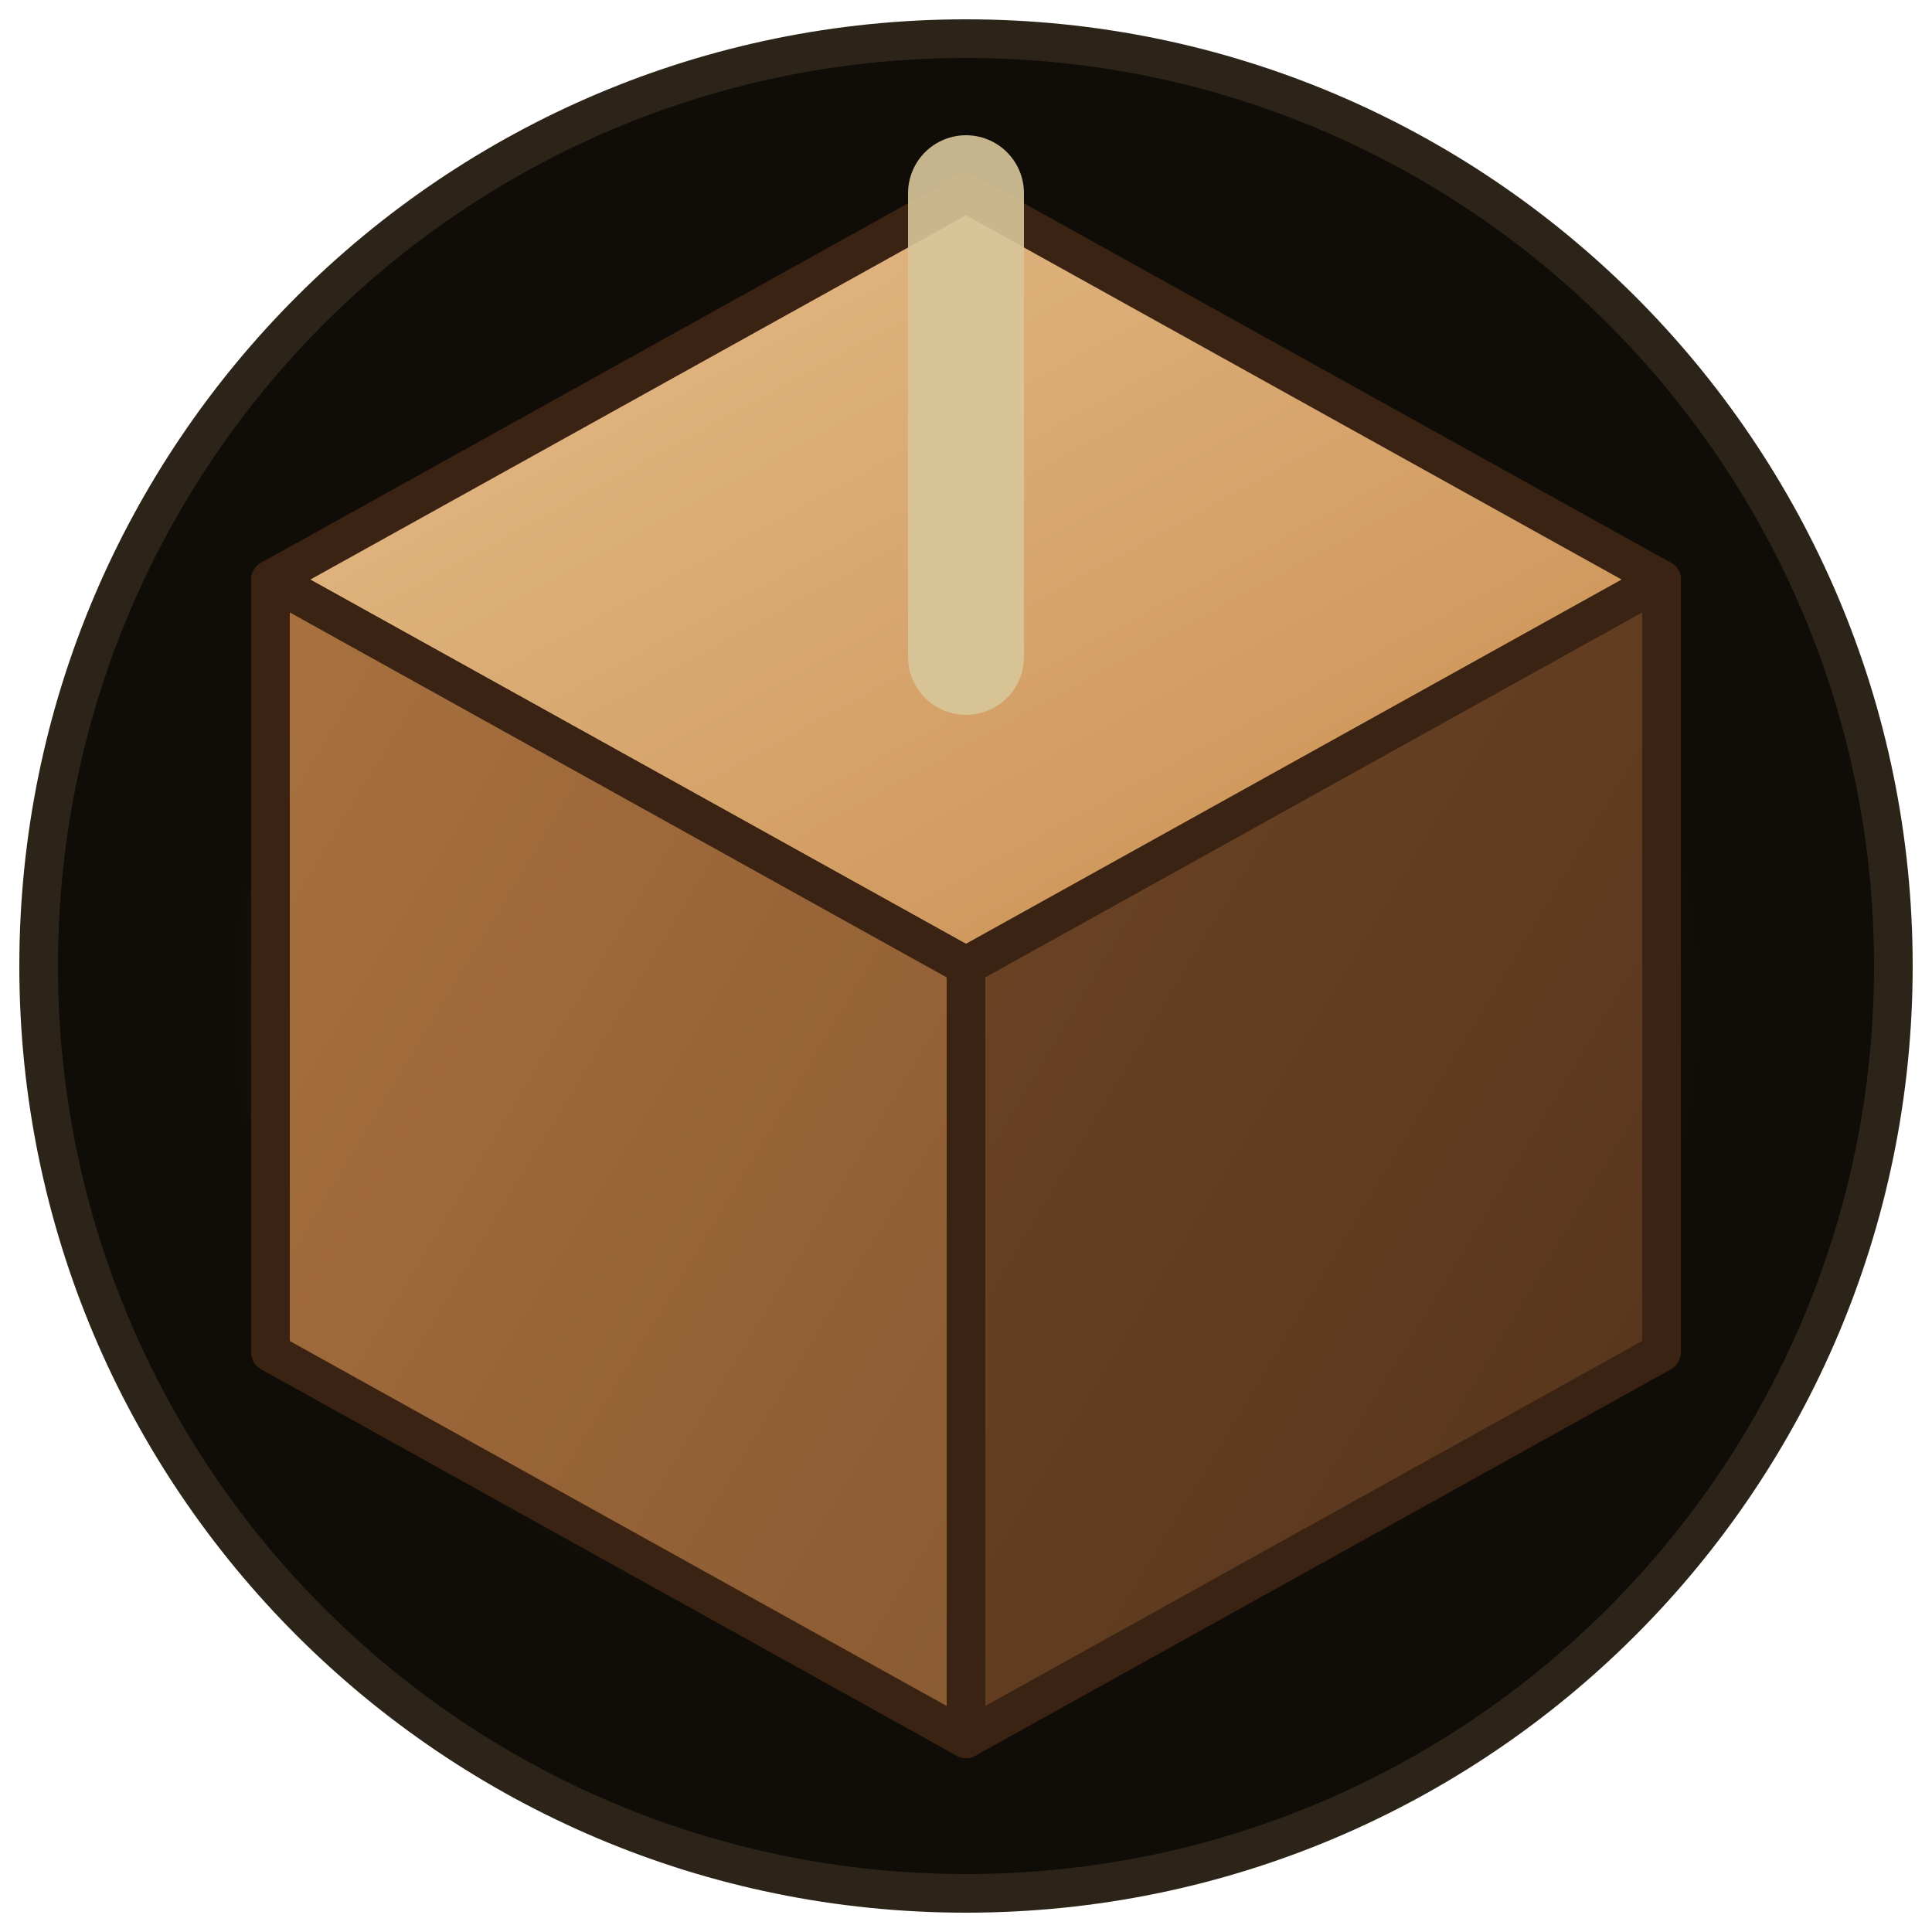
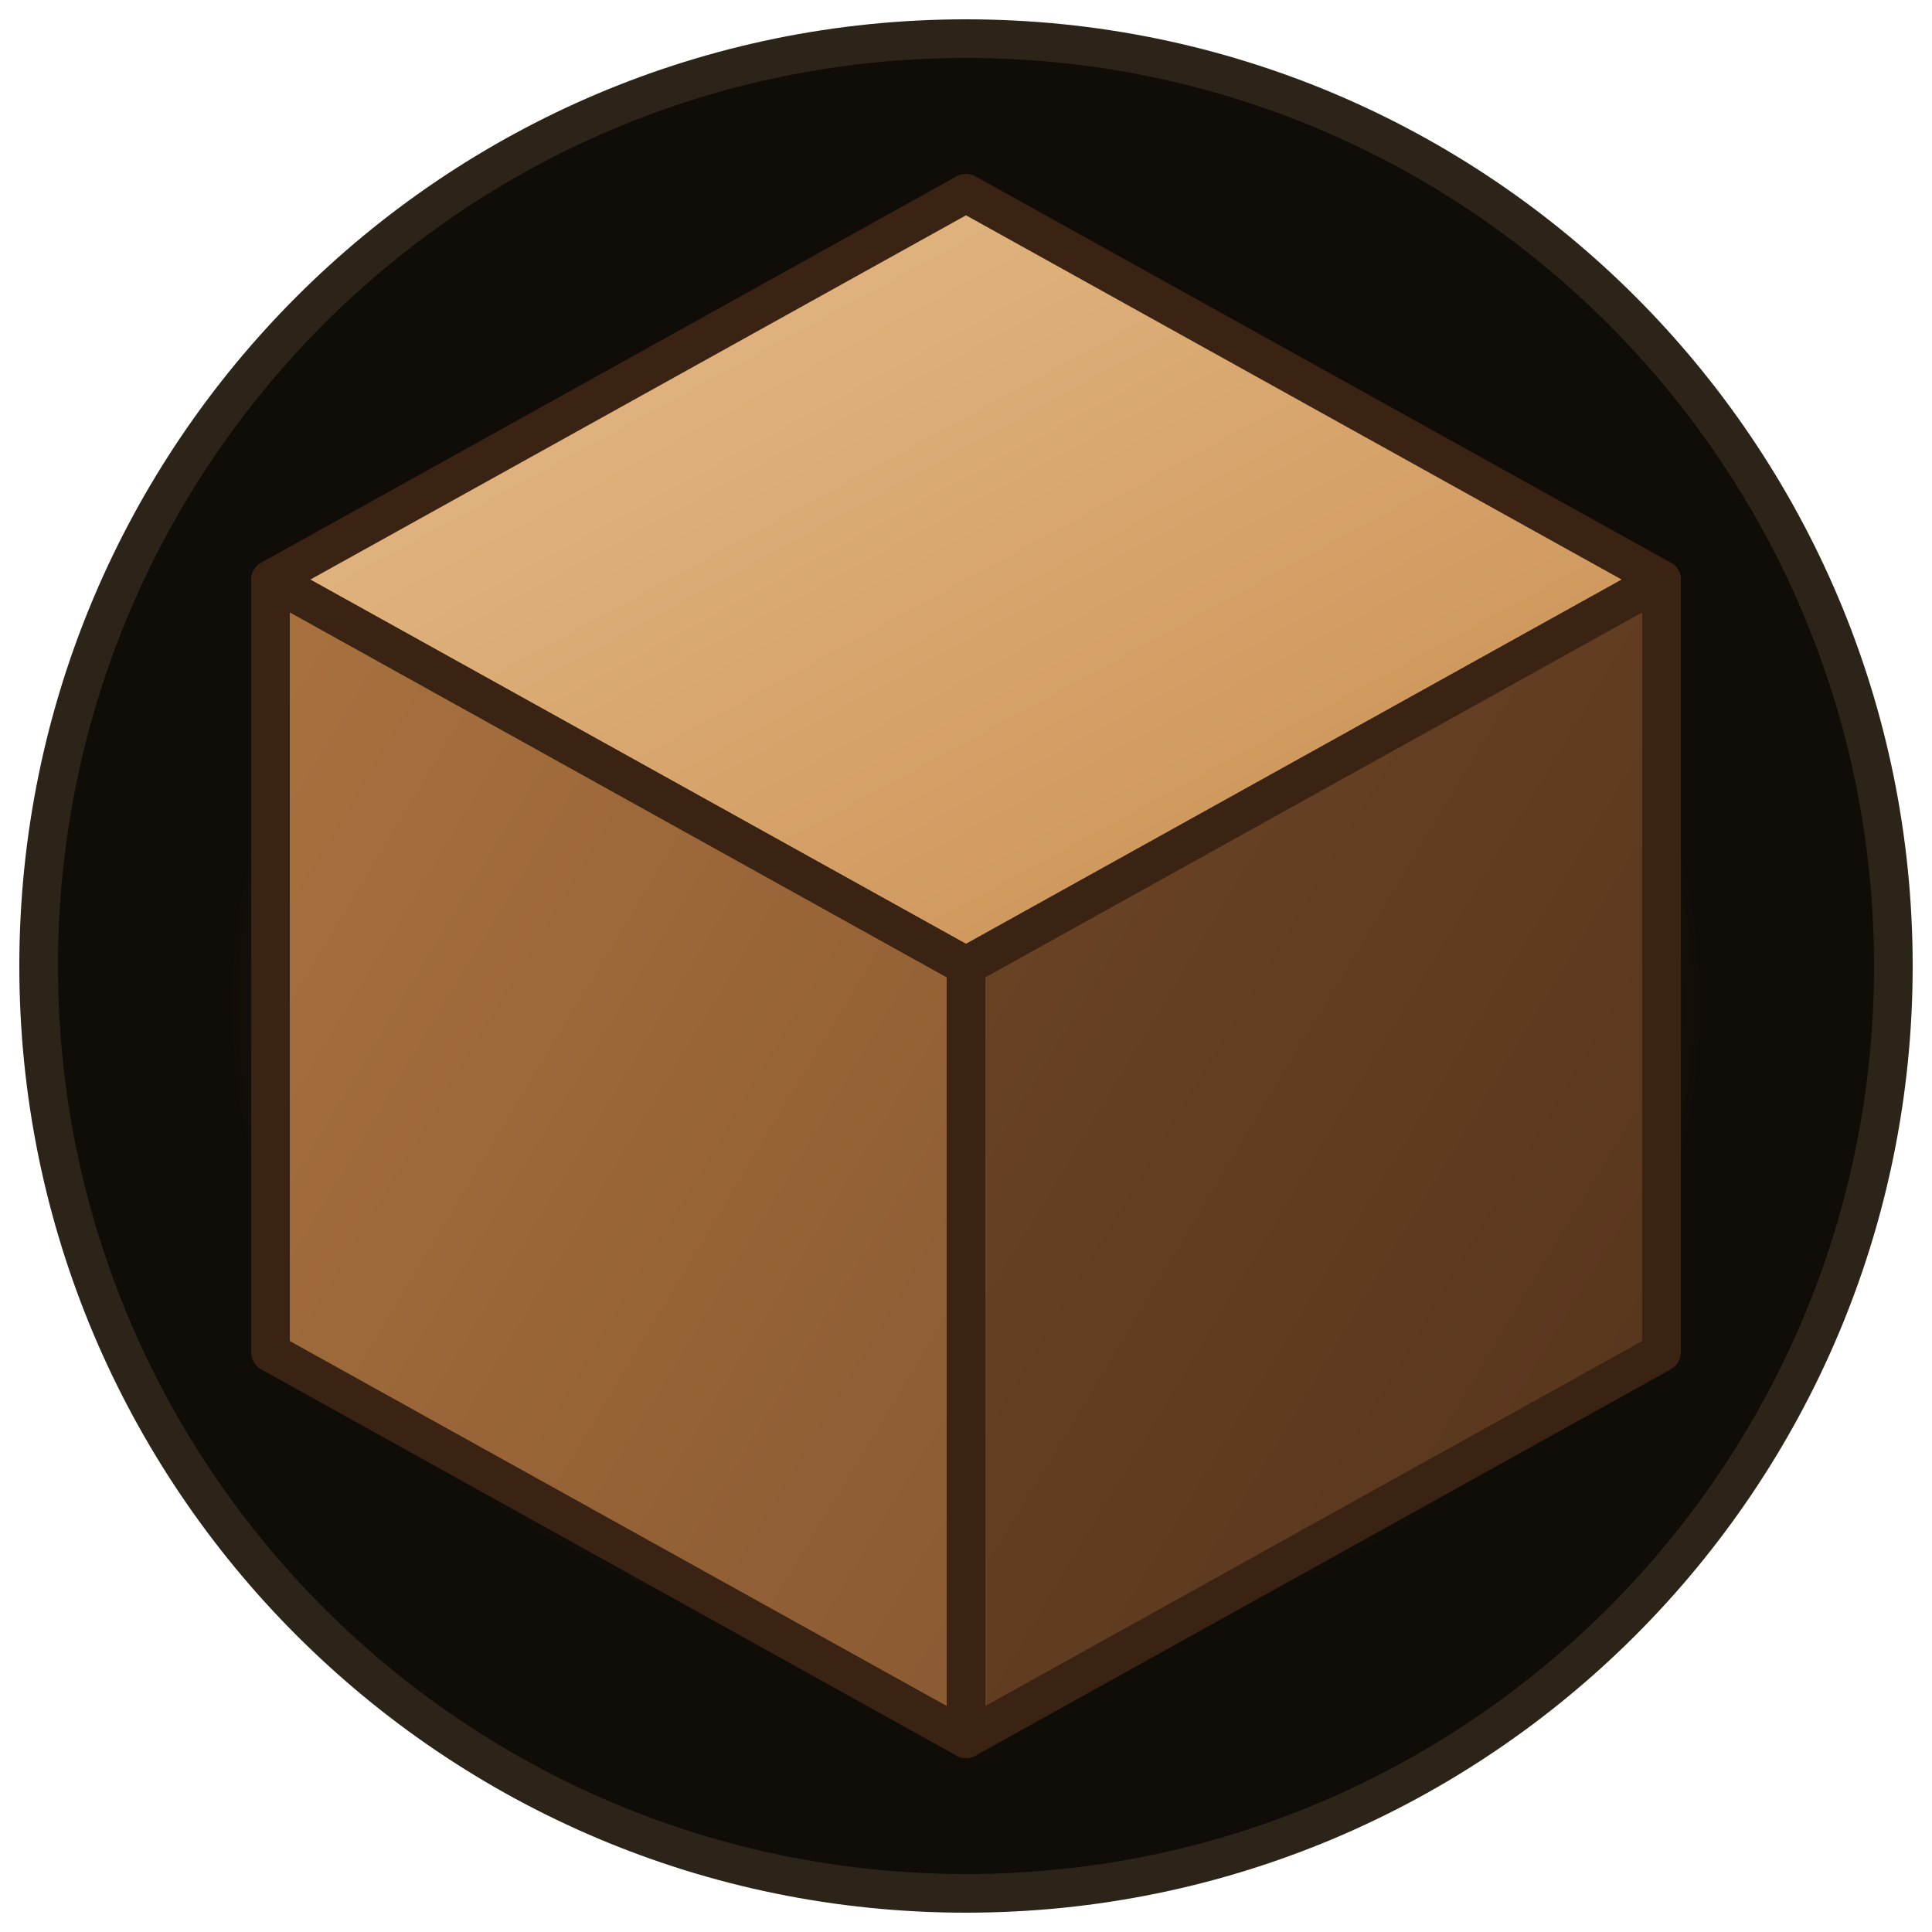
<svg xmlns="http://www.w3.org/2000/svg" viewBox="0 0 100 100">
  <defs>
    <linearGradient id="top" x1="0%" y1="0%" x2="100%" y2="100%">
      <stop offset="0%" stop-color="#E7C08E" />
      <stop offset="100%" stop-color="#C88C4E" />
    </linearGradient>
    <linearGradient id="left" x1="0%" y1="0%" x2="100%" y2="100%">
      <stop offset="0%" stop-color="#A9713F" />
      <stop offset="100%" stop-color="#8A5A32" />
    </linearGradient>
    <linearGradient id="right" x1="0%" y1="0%" x2="100%" y2="100%">
      <stop offset="0%" stop-color="#6E4526" />
      <stop offset="100%" stop-color="#54341C" />
    </linearGradient>
    <radialGradient id="glow" cx="50%" cy="50%" r="50%">
      <stop offset="0%" stop-color="#E7C08E" stop-opacity="0.35" />
      <stop offset="100%" stop-color="#E7C08E" stop-opacity="0" />
    </radialGradient>
  </defs>
  <circle cx="50" cy="50" r="48" fill="#100c07" stroke="#2c2418" stroke-width="2" />
  <ellipse cx="50" cy="52" rx="38" ry="34" fill="url(#glow)" />
  <g stroke="#3A2313" stroke-width="2" stroke-linejoin="round">
    <polygon points="50,10 86,30 50,50 14,30" fill="url(#top)" />
    <polygon points="14,30 14,70 50,90 50,50" fill="url(#left)" />
    <polygon points="86,30 86,70 50,90 50,50" fill="url(#right)" />
  </g>
-   <path d="M50 10 L50 34" stroke="#D8C79A" stroke-width="6" stroke-linecap="round" opacity="0.9" />
</svg>
